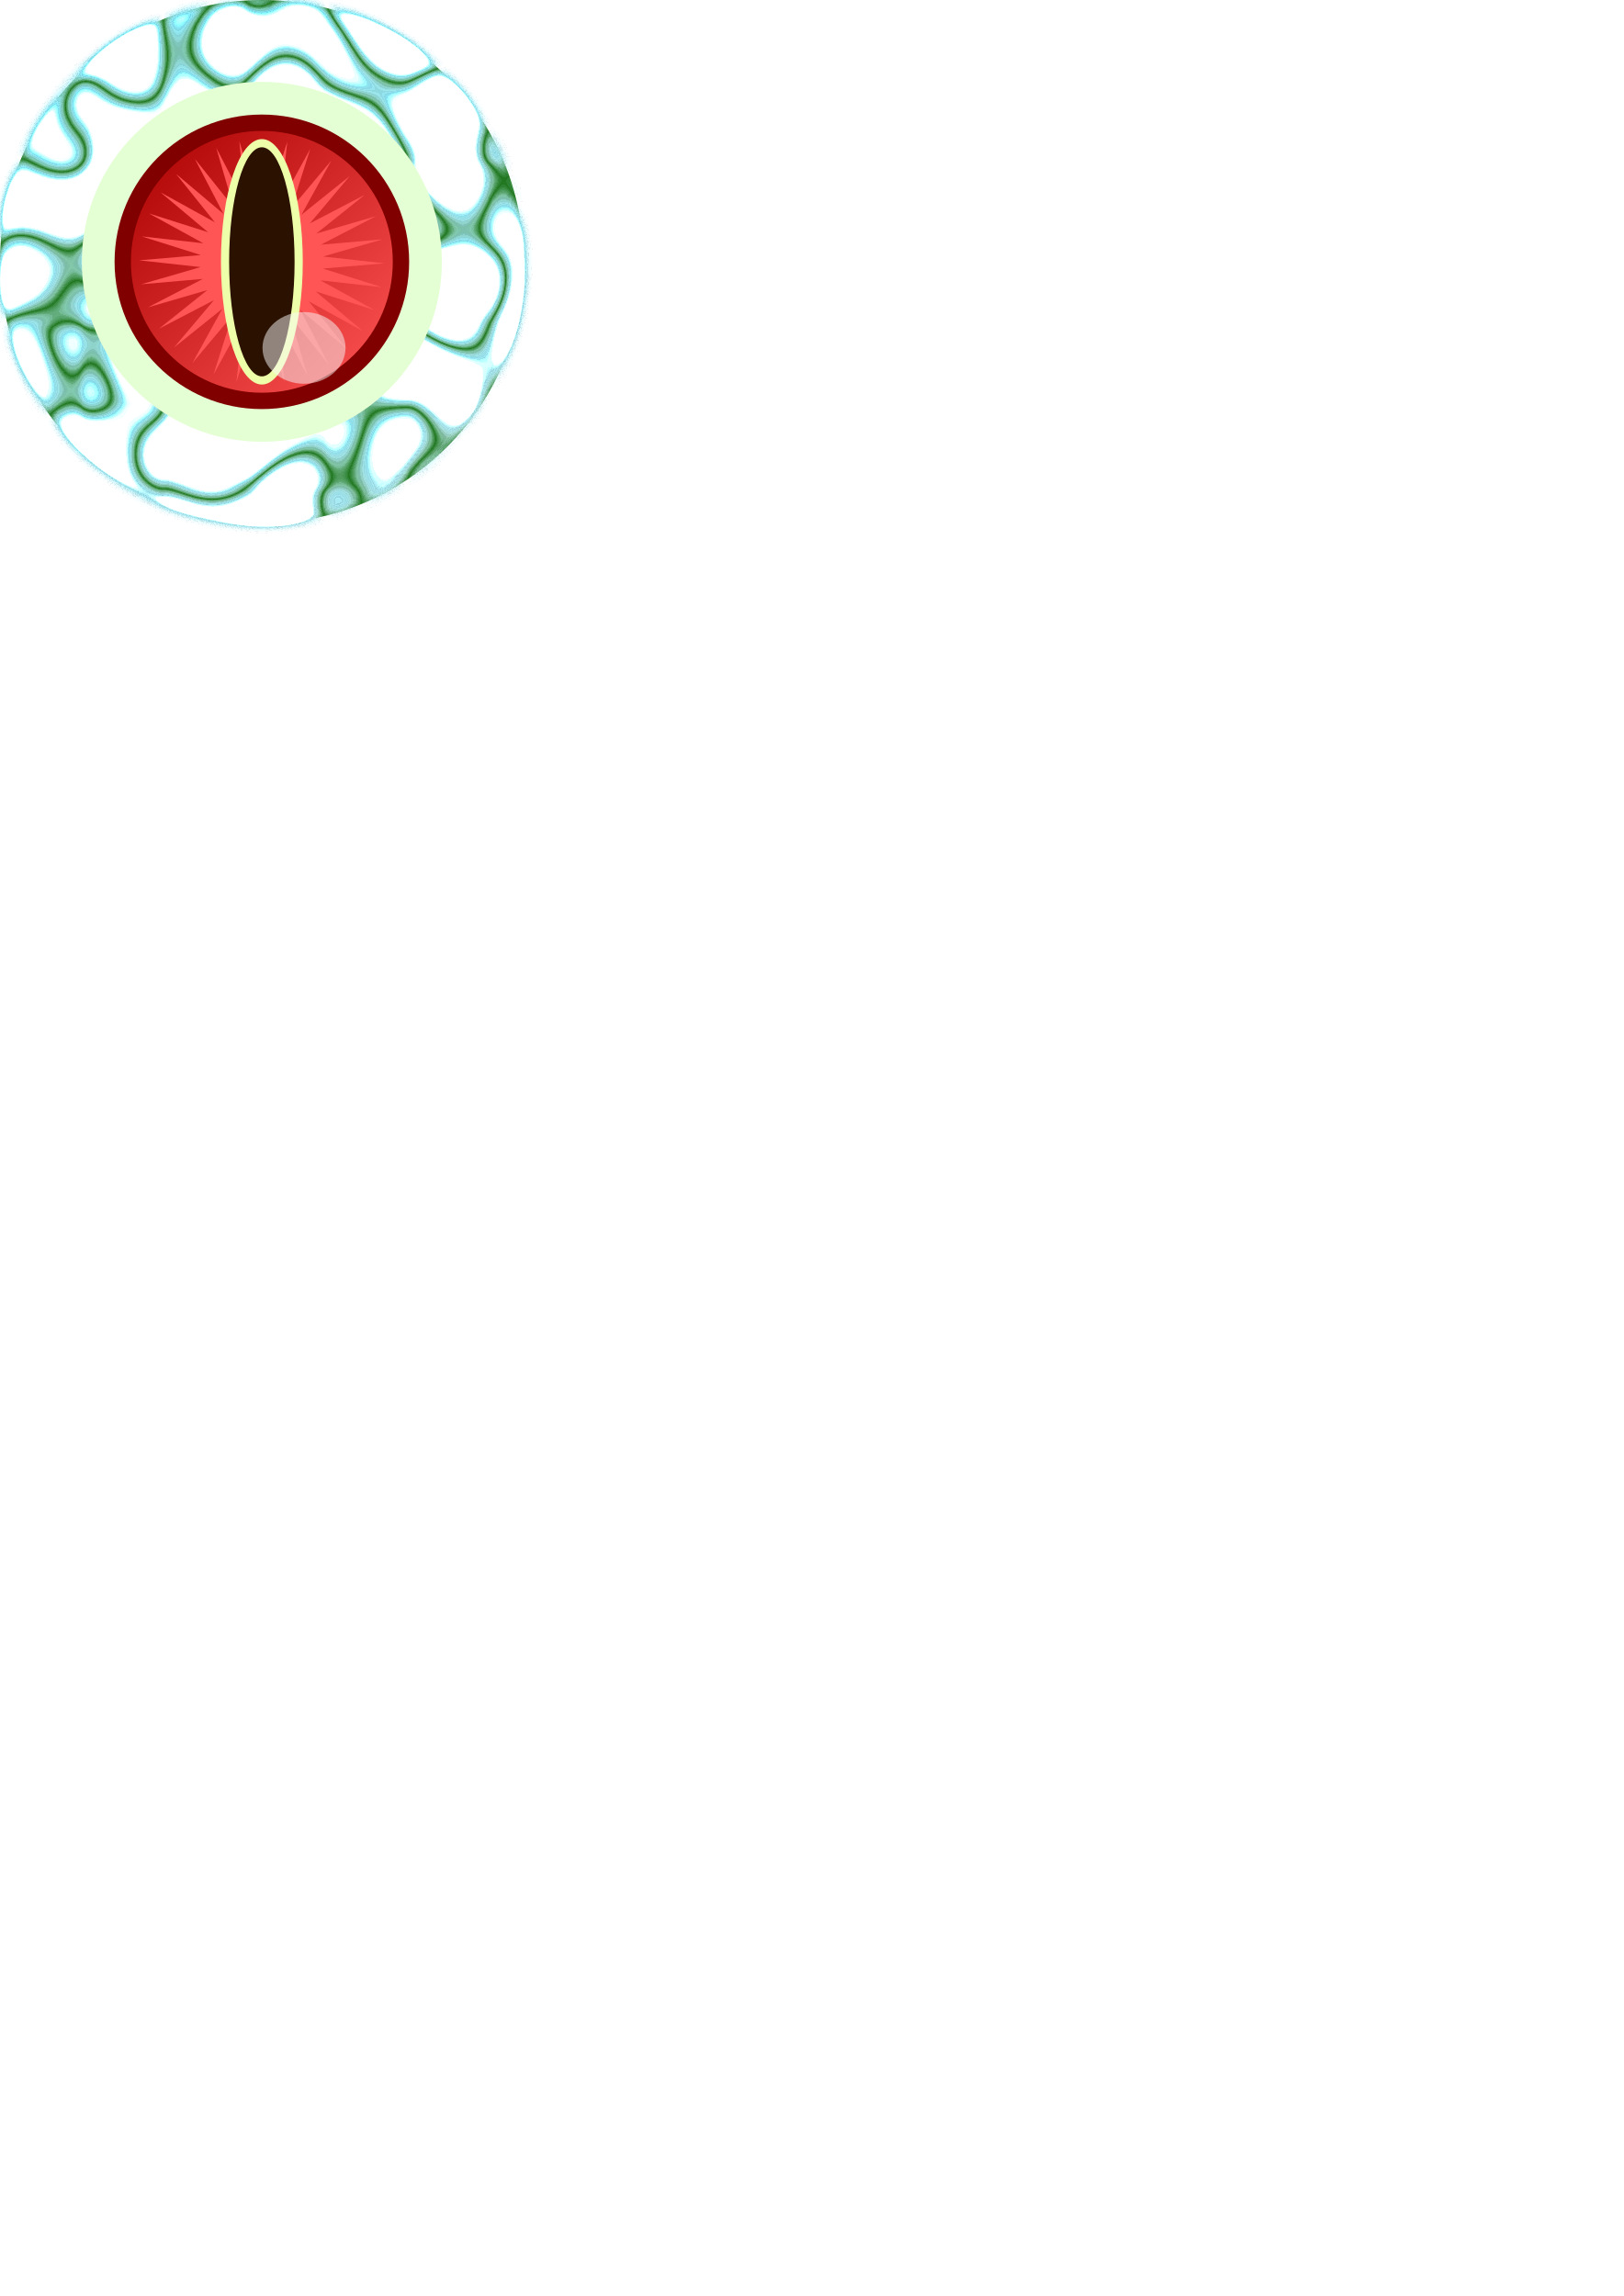
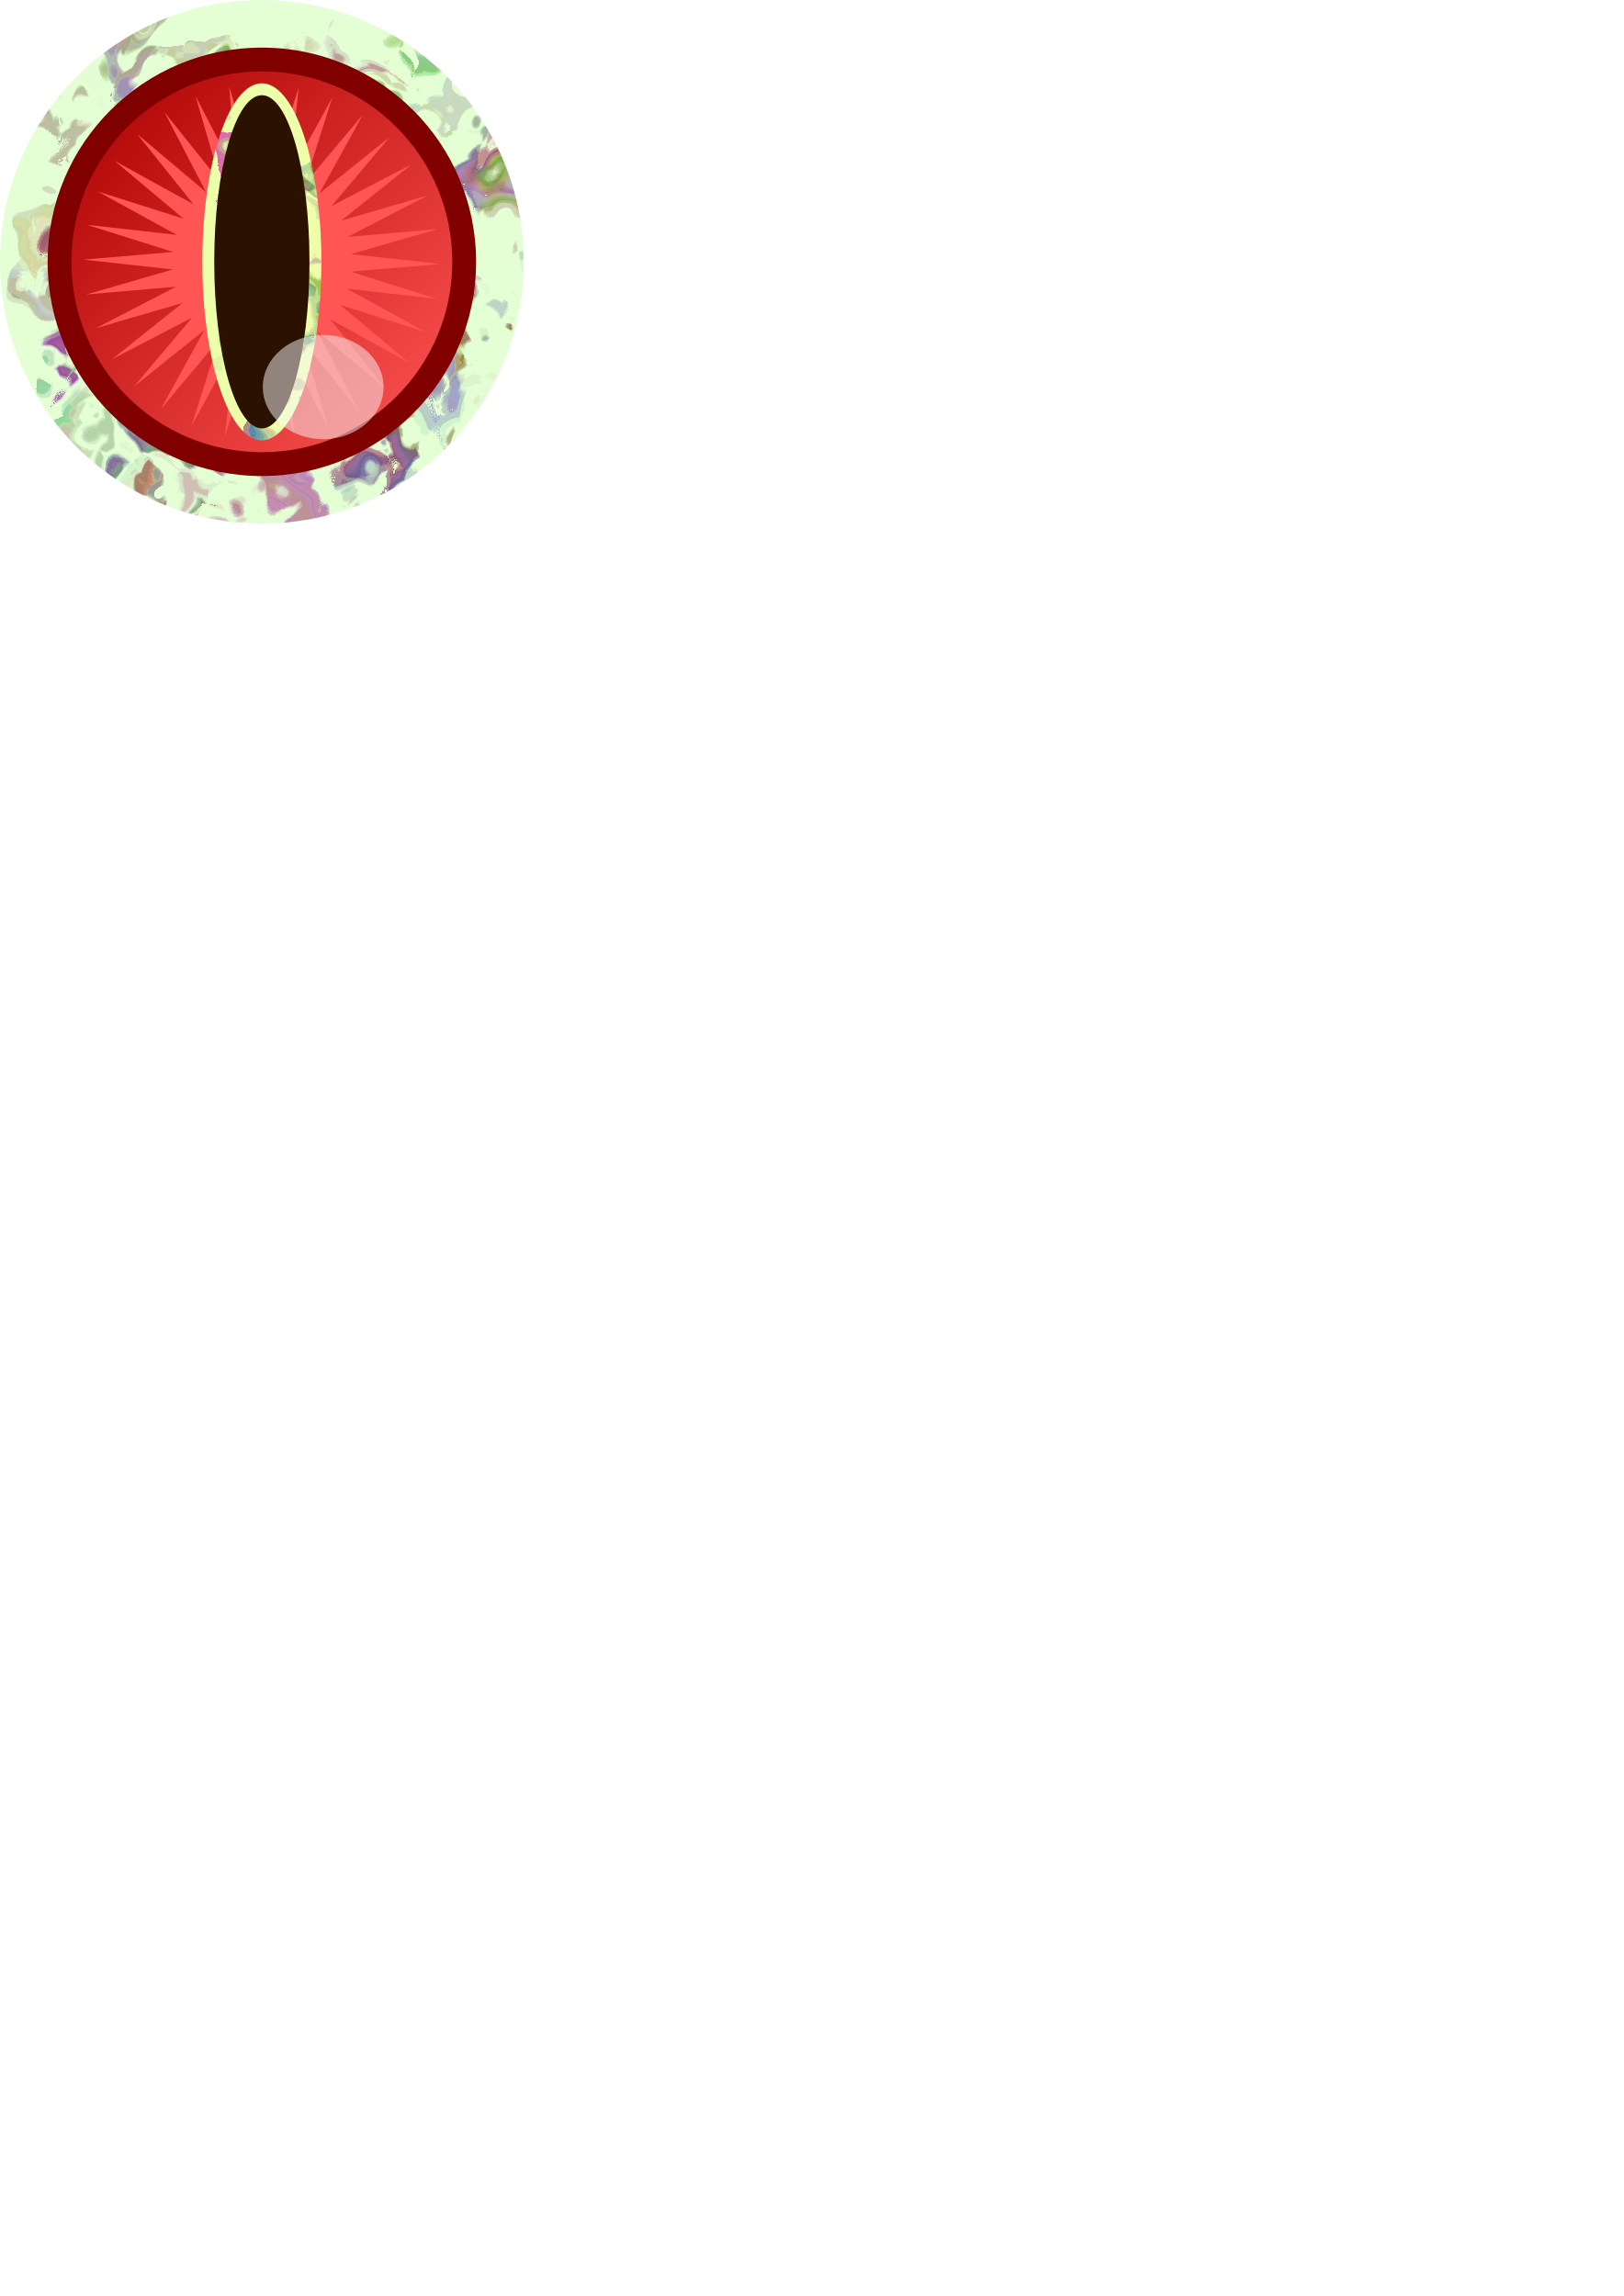
<svg xmlns="http://www.w3.org/2000/svg" xmlns:xlink="http://www.w3.org/1999/xlink" width="210mm" height="297mm" viewBox="0 0 210 297" version="1.1" id="svg5">
  <defs id="defs2">
    <linearGradient id="linearGradient461">
      <stop style="stop-color:#aa0000;stop-opacity:1" offset="0" id="stop457" />
      <stop style="stop-color:#ff5555;stop-opacity:1" offset="1" id="stop459" />
    </linearGradient>
-     <linearGradient xlink:href="#linearGradient461" id="linearGradient463" x1="2.117" y1="2.117" x2="6.35" y2="6.35" gradientUnits="userSpaceOnUse" gradientTransform="scale(8)" />
+     <linearGradient xlink:href="#linearGradient461" id="linearGradient463" x1="2.117" y1="2.117" x2="6.35" y2="6.35" gradientUnits="userSpaceOnUse" gradientTransform="matrix(11.63636,0,0,11.63636,-15.39394,-15.39394)" />
    <filter style="color-interpolation-filters:sRGB;" height="2.24" width="2.24" y="-0.62" x="-0.62" id="filter4000">
      <feTurbulence seed="50" type="fractalNoise" baseFrequency="1" numOctaves="3" result="result1" id="feTurbulence3982" />
      <feColorMatrix type="luminanceToAlpha" in="SourceGraphic" result="result0" id="feColorMatrix3984" />
      <feColorMatrix result="result2" values="1 0 0 0 0 0 1 0 0 0 0 0 1 0 0 0 0 0 0.5 0 " id="feColorMatrix3986" />
      <feComposite result="result3" operator="over" in="result1" in2="result2" id="feComposite3988" />
      <feColorMatrix result="result91" values="1 0 0 0 0 0 1 0 0 0 0 0 1 0 0 0 0 0 5 -3.2" id="feColorMatrix3990" />
      <feComposite in2="result91" operator="arithmetic" k1="1.5" result="result93" id="feComposite3992" />
      <feComposite in2="result93" in="SourceGraphic" operator="out" result="result4" id="feComposite3994" />
      <feComposite in2="result4" operator="arithmetic" k2="0.5" k1="1" id="feComposite3996" />
      <feDisplacementMap scale="15" xChannelSelector="R" yChannelSelector="A" in2="result1" result="fbSourceGraphic" id="feDisplacementMap3998" />
      <feColorMatrix result="fbSourceGraphicAlpha" in="fbSourceGraphic" values="0 0 0 -1 0 0 0 0 -1 0 0 0 0 -1 0 0 0 0 1 0" id="feColorMatrix4160" />
      <feTurbulence id="feTurbulence4162" type="turbulence" numOctaves="5" baseFrequency="0.08 0.175" seed="25" in="fbSourceGraphic" />
      <feColorMatrix id="feColorMatrix4164" result="result5" values="1 0 0 0 0 0 1 0 0 0 0 0 1 0 0 0 0 0 2 0 " />
      <feComposite in2="result5" id="feComposite4166" in="fbSourceGraphic" operator="in" />
      <feMorphology id="feMorphology4168" operator="dilate" radius="0.65" result="result3" />
      <feTurbulence id="feTurbulence4170" numOctaves="7" baseFrequency="0.05 0.09" type="fractalNoise" seed="25" />
      <feGaussianBlur id="feGaussianBlur4172" stdDeviation="2" result="result7" />
      <feDisplacementMap in2="result7" id="feDisplacementMap4174" in="result3" xChannelSelector="R" yChannelSelector="G" scale="5" result="result4" />
      <feFlood id="feFlood4176" flood-opacity="1" flood-color="rgb(255,255,255)" result="result94" />
      <feComposite in2="result4" id="feComposite4178" k3="0.7" k1="0.7" result="result2" operator="arithmetic" />
      <feComposite in2="fbSourceGraphicAlpha" id="feComposite4180" k2="1" in="result2" operator="arithmetic" k1="1" result="result6" />
      <feBlend in2="result6" id="feBlend4182" mode="multiply" in="result6" result="fbSourceGraphic" />
      <feColorMatrix result="fbSourceGraphicAlpha" in="fbSourceGraphic" values="0 0 0 -1 0 0 0 0 -1 0 0 0 0 -1 0 0 0 0 1 0" id="feColorMatrix4202" />
      <feTurbulence id="feTurbulence4204" type="fractalNoise" baseFrequency="0.04" numOctaves="5" seed="0" result="result4" in="fbSourceGraphic" />
      <feDisplacementMap in2="result4" id="feDisplacementMap4206" in="fbSourceGraphic" yChannelSelector="G" xChannelSelector="R" scale="10" result="result3" />
      <feDiffuseLighting id="feDiffuseLighting4208" lighting-color="rgb(233,230,215)" diffuseConstant="1" surfaceScale="2" result="result1" in="result4">
        <feDistantLight id="feDistantLight4210" azimuth="235" elevation="40" />
      </feDiffuseLighting>
      <feComposite in2="result1" id="feComposite4212" operator="in" in="result3" result="result2" />
      <feComposite in2="result1" id="feComposite4214" result="result5" operator="arithmetic" k1="1.7" />
      <feBlend in2="result3" id="feBlend4216" in="result5" mode="normal" result="fbSourceGraphic" />
      <feColorMatrix result="fbSourceGraphicAlpha" in="fbSourceGraphic" values="0 0 0 -1 0 0 0 0 -1 0 0 0 0 -1 0 0 0 0 1 0" id="feColorMatrix4236" />
      <feGaussianBlur id="feGaussianBlur4238" stdDeviation="15" result="result8" in="fbSourceGraphic" />
      <feTurbulence id="feTurbulence4240" seed="27" result="result7" type="fractalNoise" numOctaves="5" baseFrequency="0.025" />
      <feComposite in2="result8" id="feComposite4242" result="result6" operator="over" in="result7" />
      <feColorMatrix id="feColorMatrix4244" result="result9" values="1 0 0 0 0 0 1 0 0 0 0 0 1 0 0 0 0 0 6 -4 " />
      <feDisplacementMap in2="result9" id="feDisplacementMap4246" in="result7" xChannelSelector="A" yChannelSelector="A" scale="45" result="result4" />
      <feComposite in2="result4" id="feComposite4248" result="result2" operator="in" in="result8" />
      <feComposite in2="result9" id="feComposite4250" result="fbSourceGraphic" in="result2" operator="in" />
      <feComposite in2="fbSourceGraphic" id="feComposite4252" operator="arithmetic" k2="1" k1="0.5" in="fbSourceGraphic" result="result91" />
      <feBlend in2="result91" id="feBlend4254" in="fbSourceGraphic" mode="multiply" result="fbSourceGraphic" />
      <feColorMatrix result="fbSourceGraphicAlpha" in="fbSourceGraphic" values="0 0 0 -1 0 0 0 0 -1 0 0 0 0 -1 0 0 0 0 1 0" id="feColorMatrix4274" />
      <feTurbulence id="feTurbulence4276" numOctaves="2" seed="0" type="turbulence" baseFrequency="0.08" result="result91" in="fbSourceGraphic" />
      <feDisplacementMap in2="result91" id="feDisplacementMap4278" result="fbSourceGraphic" scale="10" yChannelSelector="G" xChannelSelector="R" in="fbSourceGraphic" />
      <feGaussianBlur id="feGaussianBlur4280" result="result0" in="fbSourceGraphic" stdDeviation="0.5" />
      <feTurbulence id="feTurbulence4282" baseFrequency="0.01" seed="488" numOctaves="8" result="result1" />
      <feComposite in2="result1" id="feComposite4284" result="result2" operator="in" in="result0" />
      <feSpecularLighting id="feSpecularLighting4286" surfaceScale="1.5" result="result4" specularConstant="1" specularExponent="30" in="result2">
        <feDistantLight id="feDistantLight4288" elevation="70" azimuth="235" />
      </feSpecularLighting>
      <feComposite in2="result2" id="feComposite4290" in="result4" operator="atop" result="result5" />
      <feBlend in2="result5" id="feBlend4292" mode="multiply" result="result6" />
      <feBlend in2="result6" id="feBlend4294" mode="screen" in="result6" />
    </filter>
    <filter style="color-interpolation-filters:sRGB;" id="filter4436" x="-0.23" y="-0.23" width="1.461" height="1.461">
      <feTurbulence baseFrequency="0.1" seed="50" numOctaves="5" result="result1" type="fractalNoise" id="feTurbulence4412" />
      <feGaussianBlur stdDeviation="4" result="result7" id="feGaussianBlur4414" />
      <feDisplacementMap result="result5" in="SourceGraphic" scale="20" xChannelSelector="G" in2="result7" id="feDisplacementMap4416" />
      <feComposite result="result2" operator="in" in2="result1" in="result5" id="feComposite4418" />
      <feGaussianBlur stdDeviation="1" result="result6" id="feGaussianBlur4420" />
      <feSpecularLighting surfaceScale="-3" result="result4" specularConstant="3.5" specularExponent="35" in="result6" id="feSpecularLighting4424">
        <feDistantLight elevation="45" azimuth="225" id="feDistantLight4422" />
      </feSpecularLighting>
      <feComposite k1="1.7" k3="0.7" in2="result2" in="result4" operator="arithmetic" result="result91" id="feComposite4426" />
      <feBlend result="fbSourceGraphic" mode="multiply" in2="result91" id="feBlend4428" />
      <feComposite in2="fbSourceGraphic" in="fbSourceGraphic" result="result2" operator="arithmetic" id="feComposite4430" />
      <feComposite in="result2" result="result4" operator="arithmetic" k2="2" k3="2" in2="fbSourceGraphic" id="feComposite4432" />
      <feBlend mode="screen" in="result4" in2="result4" id="feBlend4434" result="fbSourceGraphic" />
      <feColorMatrix result="fbSourceGraphicAlpha" in="fbSourceGraphic" values="0 0 0 -1 0 0 0 0 -1 0 0 0 0 -1 0 0 0 0 1 0" id="feColorMatrix4456" />
      <feGaussianBlur id="feGaussianBlur4458" stdDeviation="1" in="fbSourceGraphic" result="result0" />
      <feTurbulence id="feTurbulence4460" result="result1" numOctaves="7" seed="488" baseFrequency="0.017" type="turbulence" />
      <feComposite in2="result1" id="feComposite4462" in="result0" operator="out" result="result2" />
      <feGaussianBlur id="feGaussianBlur4464" stdDeviation="0.5" result="result5" />
      <feSpecularLighting id="feSpecularLighting4466" in="result5" specularExponent="100" specularConstant="4" result="result4" surfaceScale="1.5">
        <feDistantLight id="feDistantLight4468" azimuth="225" elevation="62" />
      </feSpecularLighting>
      <feComposite in2="result2" id="feComposite4470" operator="atop" in="result4" result="result91" />
      <feBlend in2="result91" id="feBlend4472" mode="multiply" />
    </filter>
    <filter style="color-interpolation-filters:sRGB;" id="filter4878" x="-0.124" y="-0.124" width="1.278" height="1.278">
      <feGaussianBlur stdDeviation="0.5" in="SourceGraphic" result="result0" id="feGaussianBlur4852" />
      <feTurbulence result="result1" numOctaves="1" seed="488" baseFrequency="0.095" type="turbulence" id="feTurbulence4854" />
      <feComposite in="result0" in2="result1" operator="in" result="result2" id="feComposite4856" />
      <feComposite operator="arithmetic" in="result4" in2="result2" k3="1" k1="3" result="result91" id="feComposite4858" />
      <feBlend mode="multiply" result="fbSourceGraphic" in2="result91" id="feBlend4860" />
      <feColorMatrix result="fbSourceGraphicAlpha" in="fbSourceGraphic" values="0 0 0 0 0 0 0 1 0 0 0 0 1 0 0 0 0 0 5 0" id="feColorMatrix4862" />
      <feGaussianBlur result="result0" in="fbSourceGraphicAlpha" stdDeviation="3" id="feGaussianBlur4864" />
      <feOffset result="result3" in="result0" dy="2" dx="2" id="feOffset4866" />
      <feSpecularLighting specularExponent="30" specularConstant="1.1" surfaceScale="2" lighting-color="rgb(111,236,253)" result="result1" in="result0" id="feSpecularLighting4870">
        <fePointLight z="20000" y="-10000" x="-5000" id="fePointLight4868" />
      </feSpecularLighting>
      <feComposite k2="-1" operator="in" result="result2" in="result1" in2="fbSourceGraphicAlpha" id="feComposite4872" />
      <feComposite k3="1" k2="3" operator="arithmetic" result="result4" in="fbSourceGraphic" in2="result2" id="feComposite4874" />
      <feBlend mode="multiply" in2="result4" id="feBlend4876" />
    </filter>
+     <filter style="color-interpolation-filters:sRGB;" id="filter1487" x="-0.124" y="-0.124" width="1.278" height="1.278">
+       <feGaussianBlur stdDeviation="0.5" in="SourceGraphic" result="result0" id="feGaussianBlur1461" />
+       <feTurbulence result="result1" numOctaves="1" seed="488" baseFrequency="0.095" type="turbulence" id="feTurbulence1463" />
+       <feComposite in="result0" in2="result1" operator="in" result="result2" id="feComposite1465" />
+       <feComposite operator="arithmetic" in="result4" in2="result2" k3="1" k1="3" result="result91" id="feComposite1467" />
+       <feBlend mode="multiply" result="fbSourceGraphic" in2="result91" id="feBlend1469" />
+       <feColorMatrix result="fbSourceGraphicAlpha" in="fbSourceGraphic" values="0 0 0 0 0 0 0 1 0 0 0 0 1 0 0 0 0 0 5 0" id="feColorMatrix1471" />
+       <feGaussianBlur result="result0" in="fbSourceGraphicAlpha" stdDeviation="3" id="feGaussianBlur1473" />
+       <feOffset result="result3" in="result0" dy="2" dx="2" id="feOffset1475" />
+       <feSpecularLighting specularExponent="30" specularConstant="1.1" surfaceScale="2" lighting-color="rgb(111,236,253)" result="result1" in="result0" id="feSpecularLighting1479">
+         <fePointLight z="20000" y="-10000" x="-5000" id="fePointLight1477" />
+       </feSpecularLighting>
+       <feComposite k2="-1" operator="in" result="result2" in="result1" in2="fbSourceGraphicAlpha" id="feComposite1481" />
+       <feComposite k3="1" k2="3" operator="arithmetic" result="result4" in="fbSourceGraphic" in2="result2" id="feComposite1483" />
+       <feBlend mode="multiply" in2="result4" id="feBlend1485" />
+     </filter>
+     <filter style="color-interpolation-filters:sRGB;" id="filter952" x="-0.071" y="-0.071" width="1.142" height="1.142">
+       <feTurbulence type="fractalNoise" baseFrequency="0.1" numOctaves="3" result="result7" id="feTurbulence934" />
+       <feColorMatrix values="0" result="result8" type="saturate" id="feColorMatrix936" />
+       <feColorMatrix values="1 0 0 0 0 0 1 0 0 0 0 0 1 0 0 0 0 0 20 -12 " result="result6" type="matrix" id="feColorMatrix938" />
+       <feGaussianBlur stdDeviation="2" result="result5" in="result6" id="feGaussianBlur940" />
+       <feColorMatrix in="result5" values="1 0 0 0 0 0 1 0 0 0 0 0 1 0 0 0 0 0 10 -0.1 " result="result0" type="matrix" id="feColorMatrix942" />
+       <feComposite k1="0.8" k2="1" in2="SourceGraphic" operator="arithmetic" result="result3" in="result0" id="feComposite944" />
+       <feComposite operator="atop" in2="result8" id="feComposite946" />
+       <feBlend mode="normal" in2="SourceGraphic" result="result9" id="feBlend948" />
+       <feComposite in="result9" in2="SourceGraphic" operator="atop" result="result2" id="feComposite950" />
+     </filter>
+     <filter style="color-interpolation-filters:sRGB;" id="filter1384" x="0" y="0" width="1" height="1">
+       <feColorMatrix result="fbSourceGraphic" type="luminanceToAlpha" id="feColorMatrix1364" />
+       <feColorMatrix result="result6" values="1 0 0 0 0 0 1 0 0 0 0 0 1 0 0 0 0 0 1 0 " id="feColorMatrix1366" />
+       <feFlood flood-opacity="1" result="result1" flood-color="rgb(9,96,77)" id="feFlood1368" />
+       <feComposite in2="result6" result="result2" operator="out" id="feComposite1370" />
+       <feTurbulence type="fractalNoise" baseFrequency="0.04" numOctaves="5" id="feTurbulence1372" />
+       <feColorMatrix values="1 0 0 0 0 0 1 0 0 0 0 0 1 0 0 -1.5 0 0 4.5 -1 " result="result0" id="feColorMatrix1374" />
+       <feComposite in2="result0" in="result0" result="result4" operator="out" id="feComposite1376" />
+       <feColorMatrix values="1 0 0 0 0 0 1 0 0 0 0 0 1 0 0 0 0 0 5 -1 " result="result7" id="feColorMatrix1378" />
+       <feComposite in2="result2" operator="arithmetic" result="result5" k1="1.5" k3="1" id="feComposite1380" />
+       <feComposite in2="SourceGraphic" operator="in" in="result5" id="feComposite1382" />
+     </filter>
+     <filter style="color-interpolation-filters:sRGB;" id="filter2400" x="0" y="0" width="1" height="1">
+       <feTurbulence baseFrequency="0.143" numOctaves="5" type="fractalNoise" id="feTurbulence2388" />
+       <feColorMatrix values="1 0 0 0 0 0 1 0 0 0 0 0 1 0 0 0 0 0 5 -3" id="feColorMatrix2390" />
+       <feMorphology result="result3" radius="2.7" operator="dilate" id="feMorphology2392" />
+       <feTurbulence baseFrequency="0.121" numOctaves="2" result="result91" id="feTurbulence2394" />
+       <feDisplacementMap result="result4" scale="18.5" yChannelSelector="A" xChannelSelector="R" in="result3" in2="result91" id="feDisplacementMap2396" />
+       <feComposite in2="SourceGraphic" operator="atop" in="result4" id="feComposite2398" />
+     </filter>
+     <filter style="color-interpolation-filters:sRGB;" id="filter2432" x="0" y="0" width="1" height="1">
+       <feTurbulence baseFrequency="0.143" numOctaves="5" type="fractalNoise" id="feTurbulence2420" />
+       <feColorMatrix values="1 0 0 0 0 0 1 0 0 0 0 0 1 0 0 0 0 0 5 -3" id="feColorMatrix2422" />
+       <feMorphology result="result3" radius="2.7" operator="dilate" id="feMorphology2424" />
+       <feTurbulence baseFrequency="0.121" numOctaves="2" result="result91" id="feTurbulence2426" />
+       <feDisplacementMap result="result4" scale="18.5" yChannelSelector="A" xChannelSelector="R" in="result3" in2="result91" id="feDisplacementMap2428" />
+       <feComposite in2="SourceGraphic" operator="atop" in="result4" id="feComposite2430" />
+     </filter>
  </defs>
  <g id="layer1">
-     <circle style="opacity:0.998;fill:#217821;fill-opacity:1;stroke-width:4.516" id="path5024" cx="33.867" cy="33.867" r="33.867" />
-     <circle style="opacity:0.998;fill:#f2f2f2;stroke-width:2.084;filter:url(#filter4878)" id="path75" cx="33.867" cy="33.867" r="33.867" />
-     <circle style="opacity:0.998;fill:#e5ffd5;fill-opacity:1;stroke-width:4.544" id="path3564" cx="33.867" cy="33.867" r="23.283" />
-     <circle style="opacity:0.998;fill:#800000;stroke-width:4.011" id="path201" cx="33.867" cy="33.867" r="19.05" />
-     <circle style="opacity:0.998;fill:url(#linearGradient463);fill-opacity:1;stroke-width:6.773" id="path345" cx="33.867" cy="33.867" r="16.933" />
-     <path style="opacity:0.998;fill:#ff5555;fill-opacity:1;stroke-width:2" id="path2936" d="m 28,14 4.828,-2.5 -5.416,0.472 5.223,-1.51 L 27.23,9.869 32.648,9.407 27.463,7.77 32.866,8.374 28.101,5.757 33.282,7.404 29.118,3.908 33.879,6.533 30.478,2.292 34.635,5.796 32.126,0.973 35.52,5.22 34,-8.5062066e-7 36.5,4.828 l -0.472,-5.416 1.51,5.223 0.594,-5.404 0.462,5.417 1.637,-5.185 -0.604,5.403 2.617,-4.766 -1.646,5.182 3.496,-4.164 -2.626,4.761 4.241,-3.402 -3.504,4.157 4.823,-2.509 -4.248,3.394 5.22,-1.52 -4.828,2.5 5.416,-0.472 -5.223,1.51 5.404,0.594 -5.417,0.462 5.185,1.637 -5.403,-0.604 4.766,2.617 -5.182,-1.646 4.164,3.496 -4.761,-2.626 3.402,4.241 -4.157,-3.504 2.509,4.823 -3.394,-4.248 L 42,20 l -2.5,-4.828 0.472,5.416 -1.51,-5.223 -0.594,5.404 -0.462,-5.417 -1.637,5.185 0.604,-5.403 -2.617,4.766 1.646,-5.182 -3.496,4.164 2.626,-4.761 -4.241,3.402 3.504,-4.157 -4.823,2.509 4.248,-3.394 z" transform="matrix(1.474066,0,0,1.474066,-22.14785,19.126)" />
-     <ellipse style="opacity:0.998;fill:#eeffaa;stroke-width:4.099" id="path999" cx="33.867" cy="33.867" rx="5.292" ry="15.875" />
-     <ellipse style="opacity:0.998;fill:#2b1100;stroke-width:3.542" id="path999-0" cx="33.867" cy="33.867" rx="4.233" ry="14.817" />
-     <ellipse style="opacity:0.998;fill:#f9f9f9;fill-opacity:0.5;stroke-width:11.522" id="path1399" cx="39.318" cy="45.002" rx="5.368" ry="4.637" />
+     <circle style="opacity:0.998;fill:#e5ffd5;fill-opacity:1;stroke-width:6.61;filter:url(#filter2400)" id="path3564" cx="33.867" cy="33.867" r="33.867" />
+     <circle style="opacity:0.998;fill:#800000;stroke-width:5.833" id="path201" cx="33.867" cy="33.867" r="27.709" />
+     <circle style="opacity:0.998;fill:url(#linearGradient463);fill-opacity:1;stroke-width:9.852" id="path345" cx="33.867" cy="33.867" r="24.63" />
+     <path style="opacity:0.998;fill:#ff5555;fill-opacity:1;stroke-width:2" id="path2936" d="m 28,14 4.828,-2.5 -5.416,0.472 5.223,-1.51 L 27.23,9.869 32.648,9.407 27.463,7.77 32.866,8.374 28.101,5.757 33.282,7.404 29.118,3.908 33.879,6.533 30.478,2.292 34.635,5.796 32.126,0.973 35.52,5.22 34,-8.5062066e-7 36.5,4.828 l -0.472,-5.416 1.51,5.223 0.594,-5.404 0.462,5.417 1.637,-5.185 -0.604,5.403 2.617,-4.766 -1.646,5.182 3.496,-4.164 -2.626,4.761 4.241,-3.402 -3.504,4.157 4.823,-2.509 -4.248,3.394 5.22,-1.52 -4.828,2.5 5.416,-0.472 -5.223,1.51 5.404,0.594 -5.417,0.462 5.185,1.637 -5.403,-0.604 4.766,2.617 -5.182,-1.646 4.164,3.496 -4.761,-2.626 3.402,4.241 -4.157,-3.504 2.509,4.823 -3.394,-4.248 L 42,20 l -2.5,-4.828 0.472,5.416 -1.51,-5.223 -0.594,5.404 -0.462,-5.417 -1.637,5.185 0.604,-5.403 -2.617,4.766 1.646,-5.182 -3.496,4.164 2.626,-4.761 -4.241,3.402 3.504,-4.157 -4.823,2.509 4.248,-3.394 z" transform="matrix(2.144096,0,0,2.144096,-47.609,12.4257)" />
+     <ellipse style="opacity:0.998;fill:#eeffaa;stroke-width:5.962;filter:url(#filter2432)" id="path999" cx="33.867" cy="33.867" rx="7.697" ry="23.091" />
+     <ellipse style="opacity:0.998;fill:#2b1100;stroke-width:5.152" id="path999-0" cx="33.867" cy="33.867" rx="6.158" ry="21.552" />
+     <ellipse style="opacity:0.998;fill:#f9f9f9;fill-opacity:0.5;stroke-width:16.759" id="path1399" cx="41.796" cy="50.064" rx="7.808" ry="6.744" />
  </g>
</svg>
